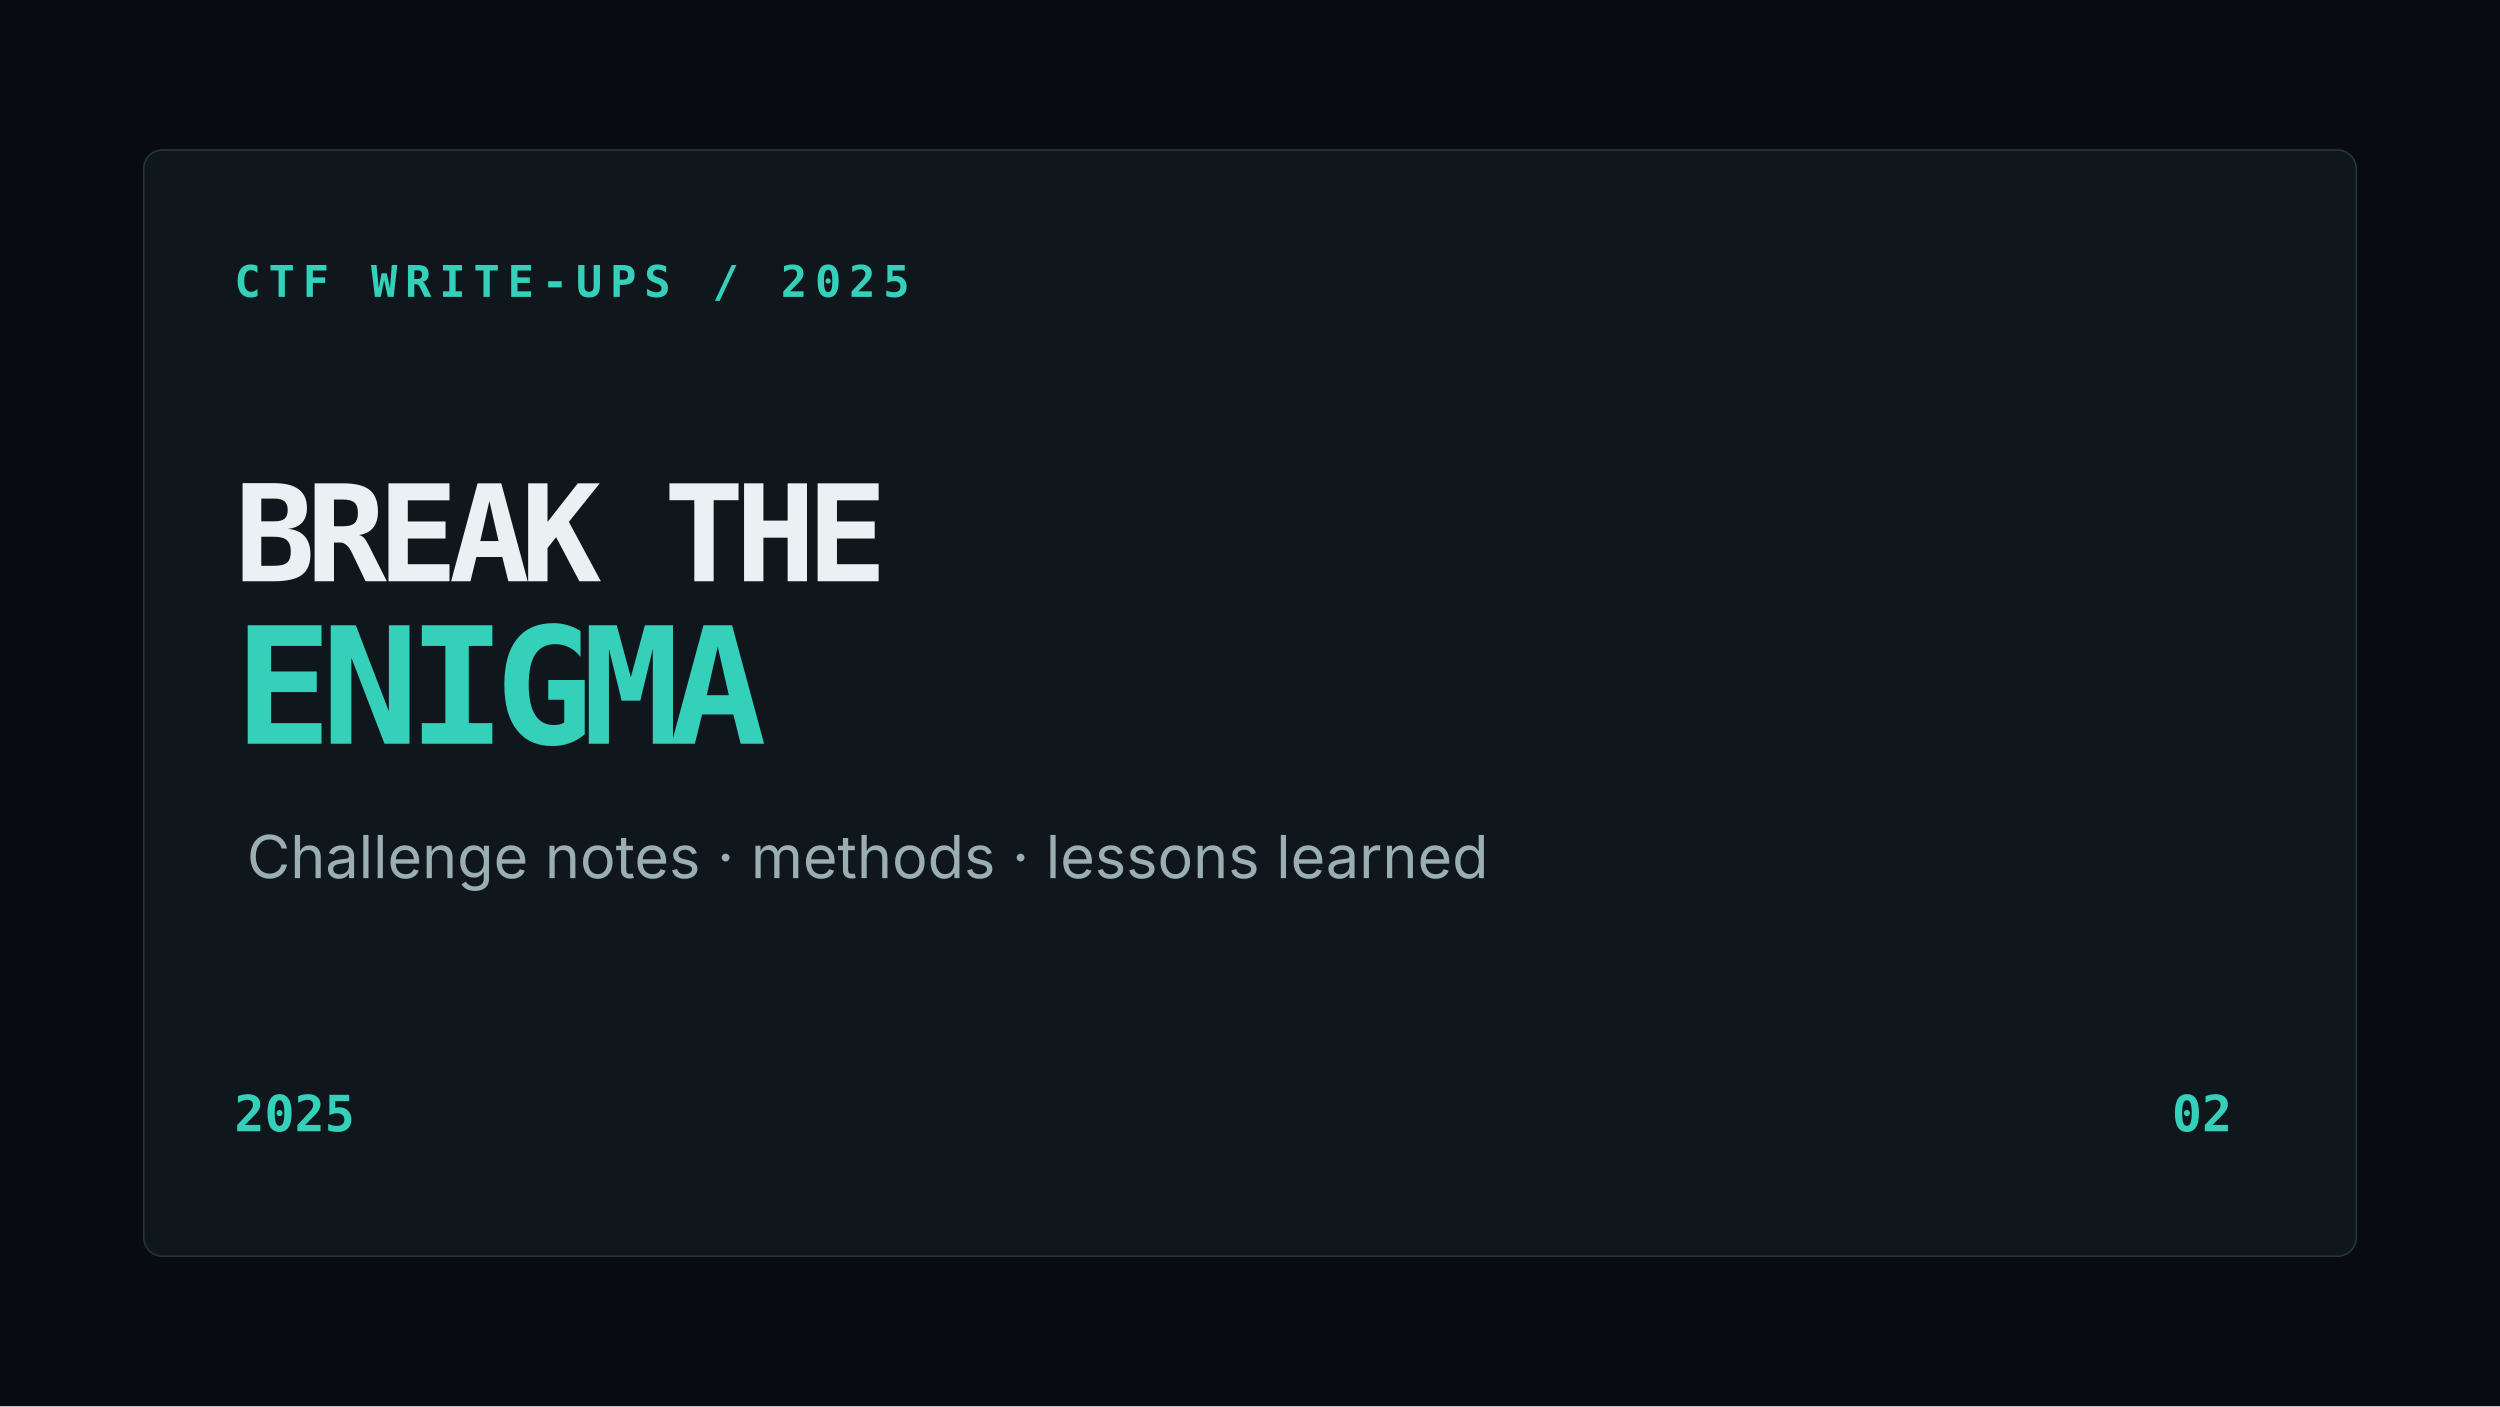
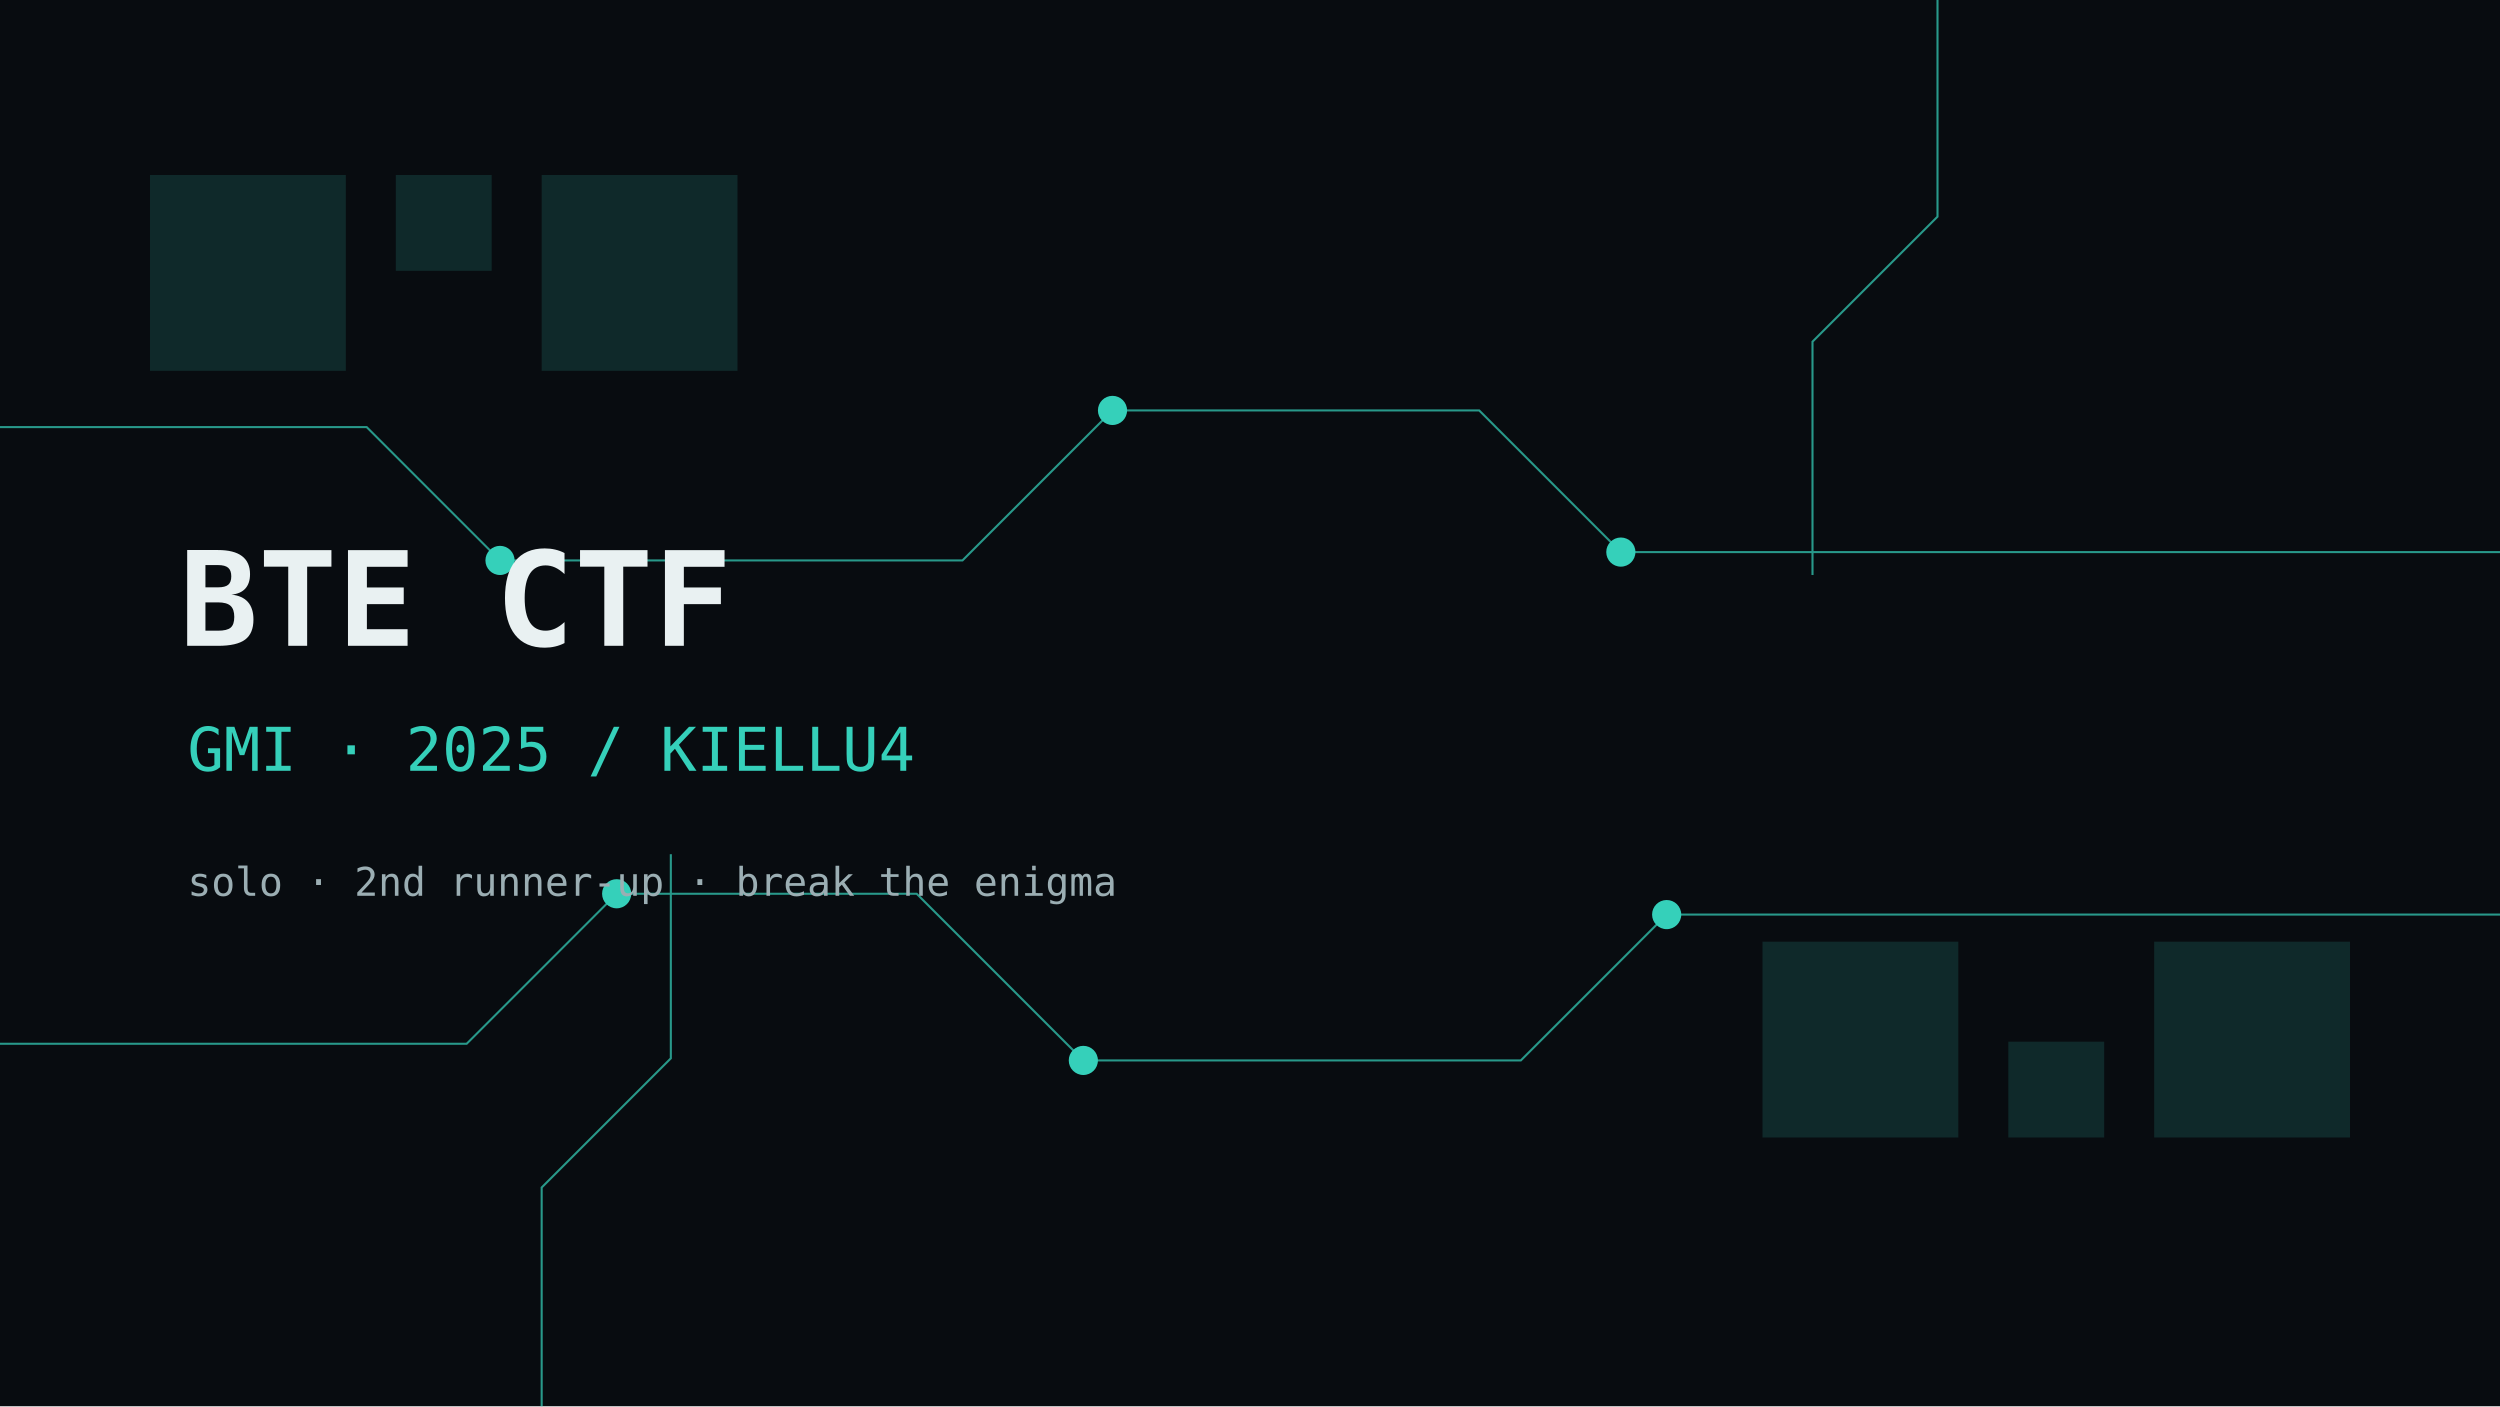
- <svg xmlns="http://www.w3.org/2000/svg" width="1600" height="900" viewBox="0 0 1600 900" role="img" aria-labelledby="title desc">
-   <rect width="1600" height="900" fill="#080c10" />
-   <g fill="none" stroke="#35d0ba">
-     <circle cx="1216" cy="386" r="212" opacity=".15" />
-     <circle cx="1216" cy="386" r="140" opacity=".28" />
-     <circle cx="1216" cy="386" r="68" opacity=".5" />
-     <path d="M1216 134v504M964 386h504" opacity=".22" />
+ <svg xmlns="http://www.w3.org/2000/svg" width="1200" height="675" viewBox="0 0 1200 675" role="img" aria-labelledby="title desc">
+   <rect width="1200" height="675" fill="#080c10" />
+   <g fill="#35d0ba" opacity=".15">
+     <rect x="72" y="84" width="94" height="94" />
+     <rect x="190" y="84" width="46" height="46" />
+     <rect x="260" y="84" width="94" height="94" />
+     <rect x="846" y="452" width="94" height="94" />
+     <rect x="964" y="500" width="46" height="46" />
+     <rect x="1034" y="452" width="94" height="94" />
  </g>
-   <rect x="92" y="96" width="1416" height="708" rx="12" fill="#0f171d" stroke="#26363d" />
-   <text x="150" y="190" fill="#35d0ba" font-family="JetBrains Mono, monospace" font-size="28" font-weight="700" letter-spacing="5">CTF WRITE-UPS / 2025</text>
-   <text x="150" y="372" fill="#e9f1f2" font-family="JetBrains Mono, monospace" font-size="86" font-weight="700" letter-spacing="-6">BREAK THE</text>
-   <text x="150" y="476" fill="#35d0ba" font-family="JetBrains Mono, monospace" font-size="104" font-weight="700" letter-spacing="-7">ENIGMA</text>
-   <text x="158" y="562" fill="#9baeb3" font-family="Inter, sans-serif" font-size="38">Challenge notes · methods · lessons learned</text>
-   <text x="150" y="724" fill="#35d0ba" font-family="JetBrains Mono, monospace" font-size="32" font-weight="700">2025</text>
-   <text x="1390" y="724" fill="#35d0ba" font-family="JetBrains Mono, monospace" font-size="32" font-weight="700">02</text>
+   <g fill="none" stroke="#35d0ba" opacity=".72">
+     <path d="M0 205h176l64 64h222l72-72h176l68 68h422" />
+     <path d="M0 501h224l72-72h144l80 80h210l70-70h420" />
+     <path d="M930 0v104l-60 60v112" />
+     <path d="M260 675V570l62-62v-98" />
+   </g>
+   <g fill="#35d0ba">
+     <circle cx="240" cy="269" r="7" />
+     <circle cx="534" cy="197" r="7" />
+     <circle cx="778" cy="265" r="7" />
+     <circle cx="296" cy="429" r="7" />
+     <circle cx="520" cy="509" r="7" />
+     <circle cx="800" cy="439" r="7" />
+   </g>
+   <text x="86" y="310" fill="#e9f1f2" font-family="monospace" font-size="63" font-weight="700">BTE CTF</text>
+   <text x="90" y="370" fill="#35d0ba" font-family="monospace" font-size="29">GMI · 2025 / KIELLU4</text>
+   <text x="90" y="430" fill="#9baeb3" font-family="monospace" font-size="19">solo · 2nd runner-up · break the enigma</text>
</svg>
